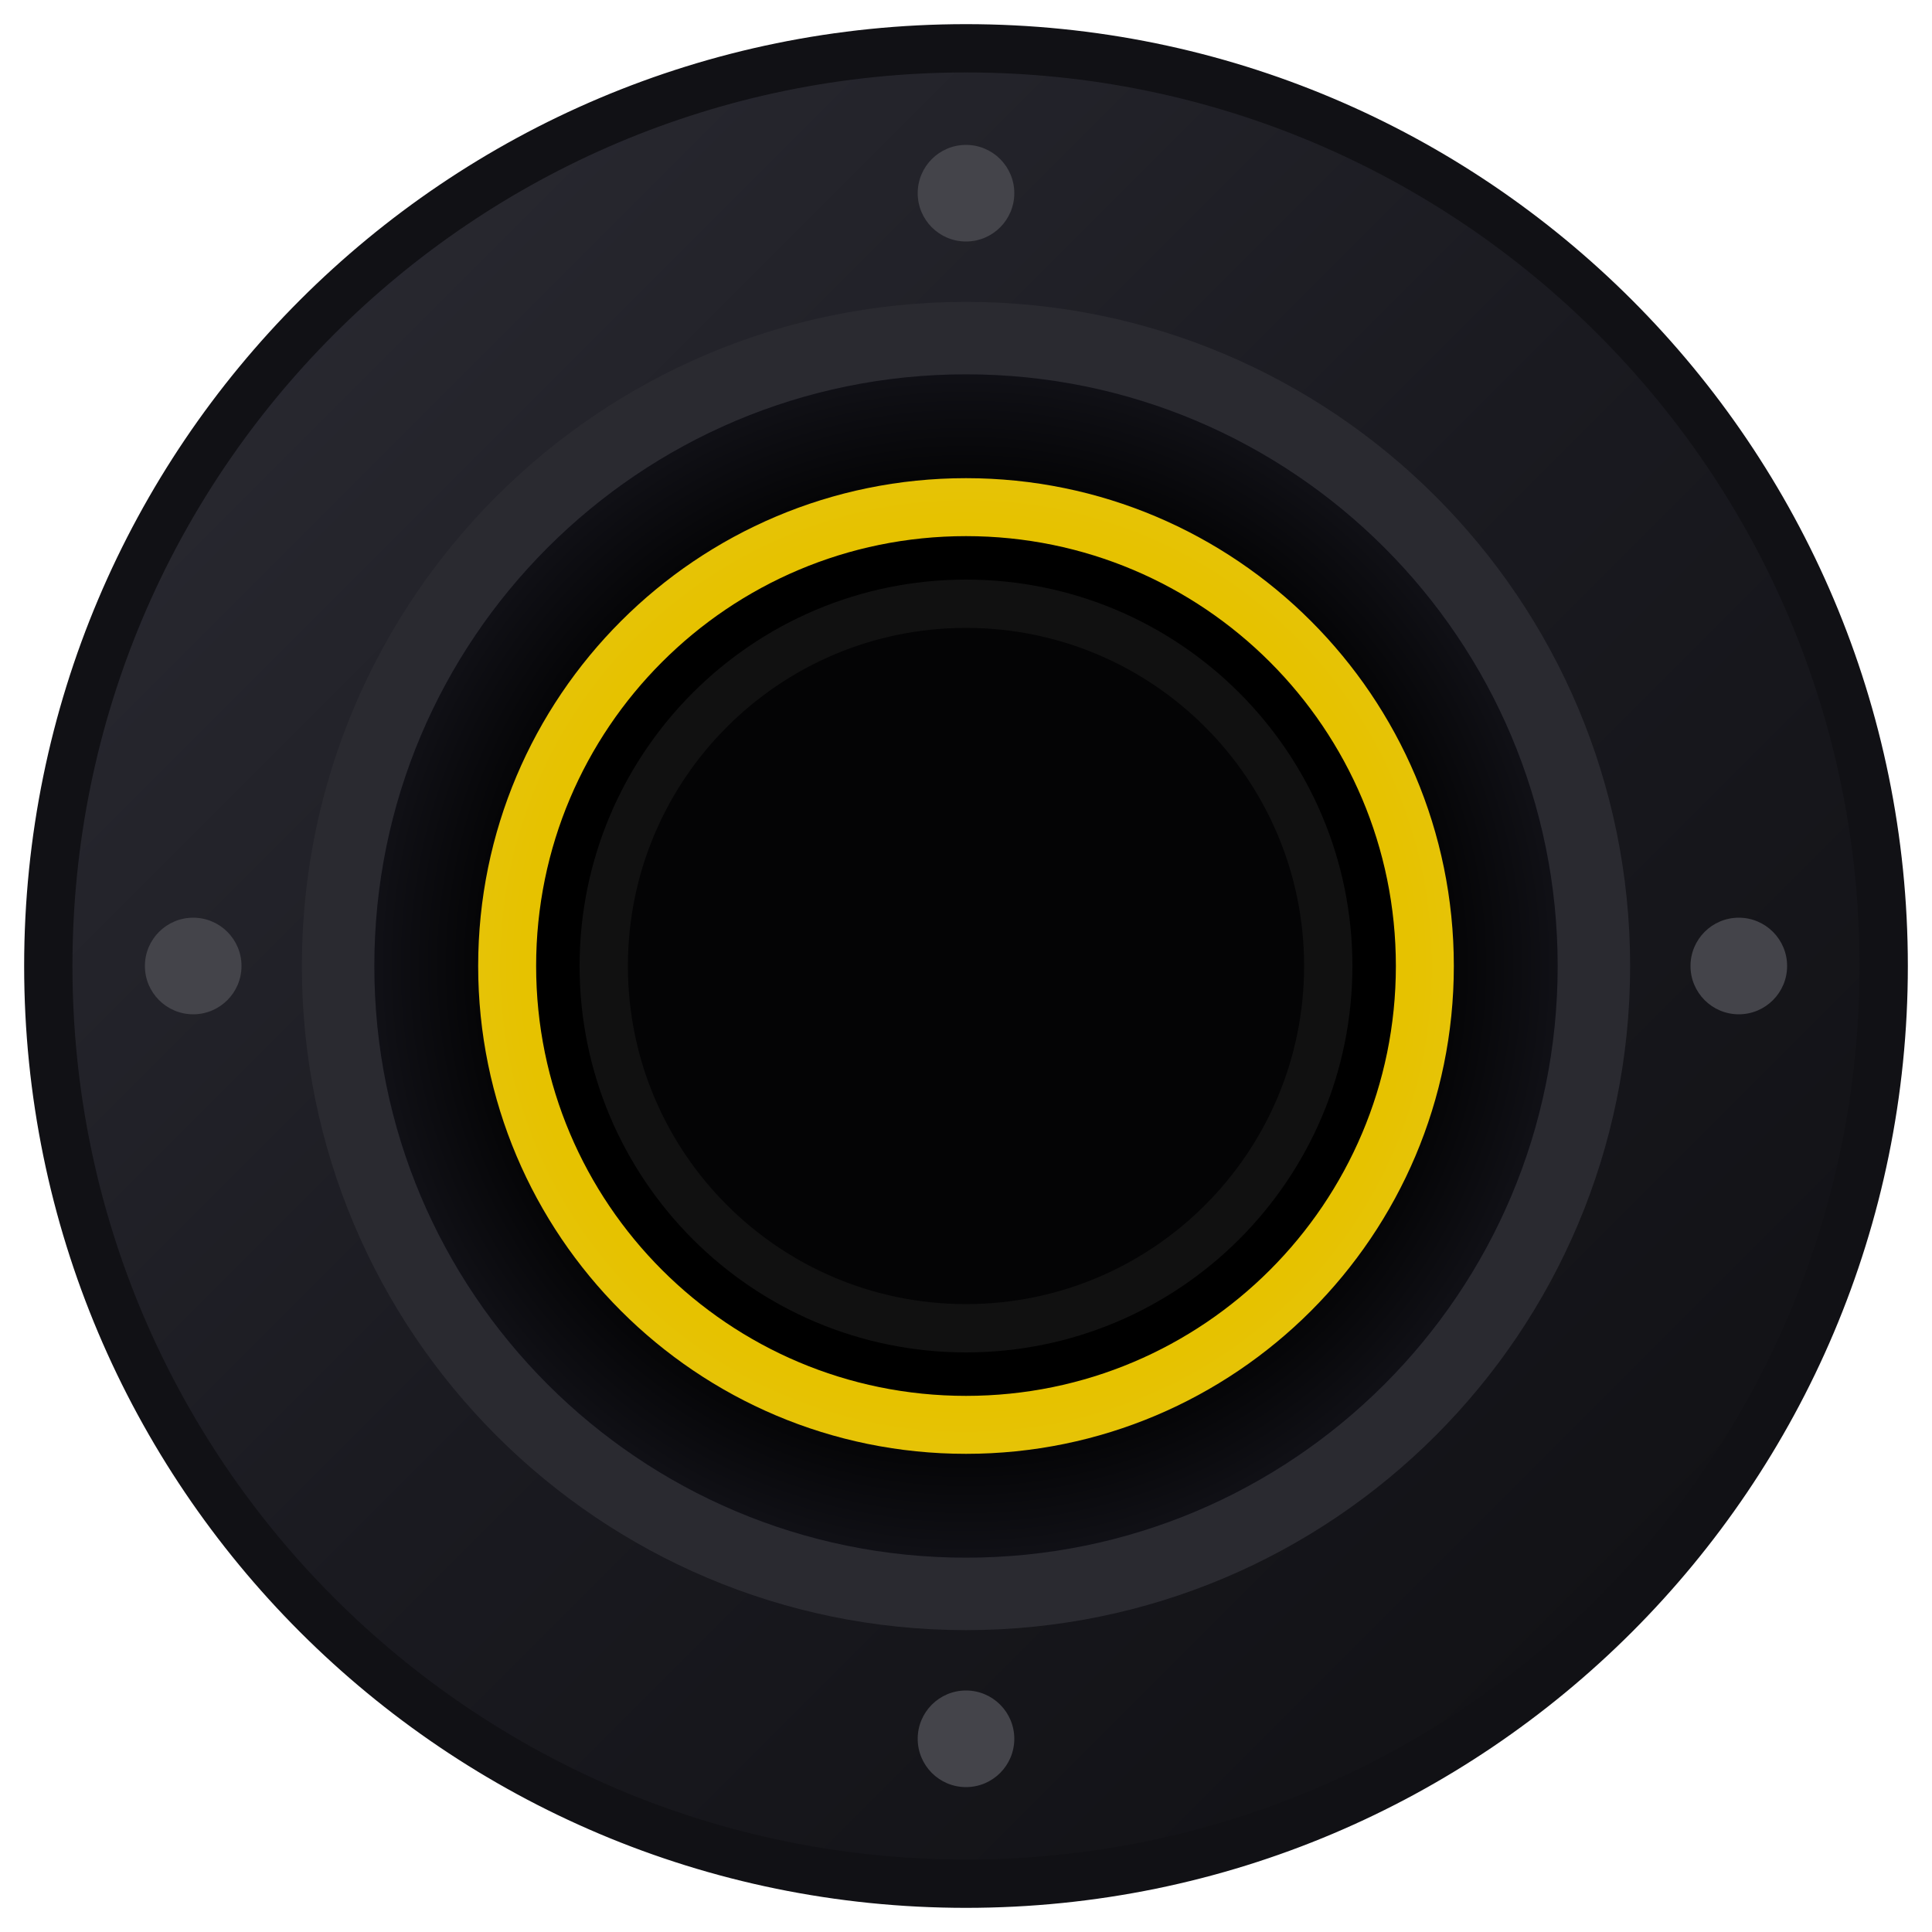
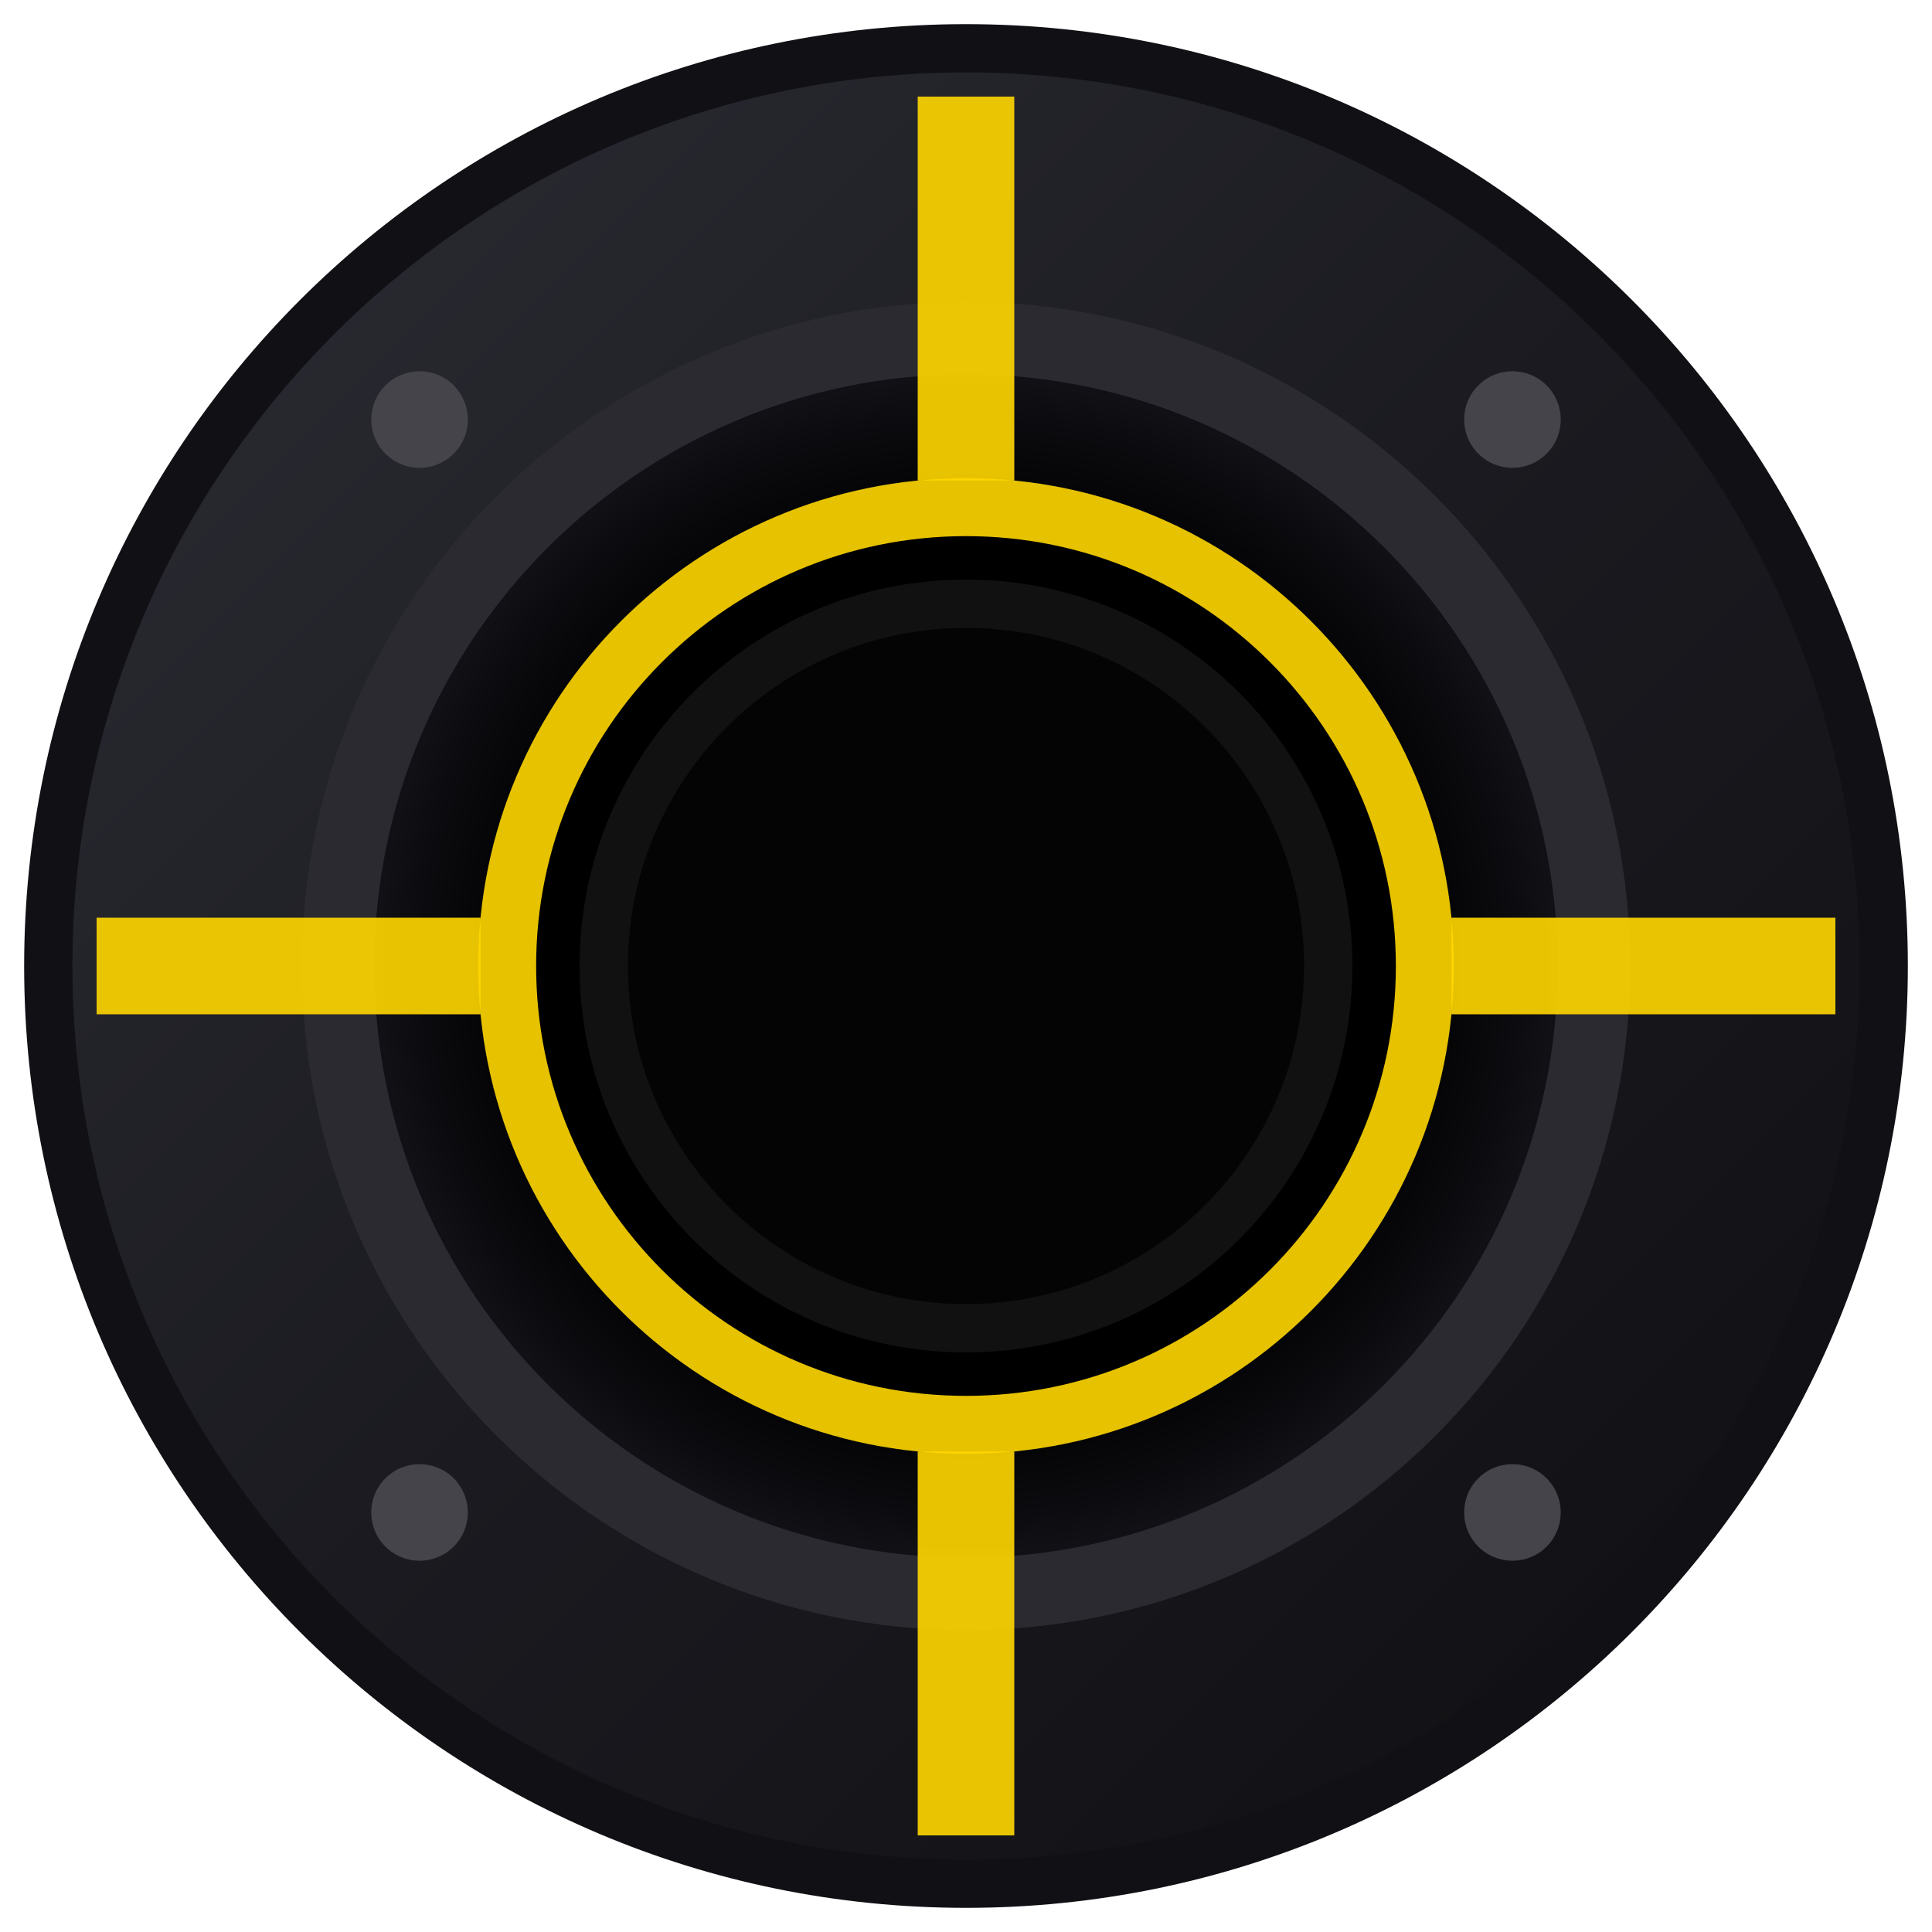
- <svg xmlns="http://www.w3.org/2000/svg" viewBox="0 0 40 40" width="40" height="40">
-   <defs>
+ <svg xmlns="http://www.w3.org/2000/svg" viewBox="0 0 40 40" width="40" height="40" version="1.1" id="svg15">
+   <defs id="defs5">
    <linearGradient id="ironFlange" x1="0%" y1="0%" x2="100%" y2="100%">
-       <stop offset="0%" stop-color="#2d2d35" />
-       <stop offset="50%" stop-color="#1a1a20" />
-       <stop offset="100%" stop-color="#0f0f12" />
+       <stop offset="0%" stop-color="#2d2d35" id="stop1" />
+       <stop offset="50%" stop-color="#1a1a20" id="stop2" />
+       <stop offset="100%" stop-color="#0f0f12" id="stop3" />
    </linearGradient>
    <radialGradient id="barrelShadow" cx="50%" cy="50%" r="50%">
-       <stop offset="70%" stop-color="#000000" />
-       <stop offset="100%" stop-color="#15151c" />
+       <stop offset="70%" stop-color="#000000" id="stop4" />
+       <stop offset="100%" stop-color="#15151c" id="stop5" />
    </radialGradient>
  </defs>
-   <circle cx="20" cy="20" r="19" fill="url(#ironFlange)" stroke="#111115" stroke-width="1" />
-   <circle cx="20" cy="4" r="1" fill="#44444a" />
-   <circle cx="20" cy="36" r="1" fill="#44444a" />
-   <circle cx="4" cy="20" r="1" fill="#44444a" />
-   <circle cx="36" cy="20" r="1" fill="#44444a" />
-   <circle cx="20" cy="20" r="13" fill="url(#barrelShadow)" stroke="#2a2a30" stroke-width="1.5" />
-   <circle cx="20" cy="20" r="9.5" fill="none" stroke="#ffd700" stroke-width="1.2" opacity="0.9" style="mix-blend-mode: screen;" />
-   <circle cx="20" cy="20" r="7.5" fill="#040405" stroke="#111" stroke-width="1" />
+   <circle cx="20" cy="20" r="19" fill="url(#ironFlange)" stroke="#111115" stroke-width="1" id="circle5" />
+   <g id="g15" transform="rotate(45,20,20)">
+     <circle cx="20" cy="4" r="1" fill="#44444a" id="circle6" />
+     <circle cx="20" cy="36" r="1" fill="#44444a" id="circle7" />
+     <circle cx="4" cy="20" r="1" fill="#44444a" id="circle8" />
+     <circle cx="36" cy="20" r="1" fill="#44444a" id="circle9" />
+   </g>
+   <circle cx="20" cy="20" r="13" fill="url(#barrelShadow)" stroke="#2a2a30" stroke-width="1.5" id="circle10" />
+   <circle cx="20" cy="20" r="9.5" fill="none" stroke="#ffd700" stroke-width="1.2" opacity="0.9" id="circle11" />
+   <circle cx="20" cy="20" r="7.5" fill="#040405" stroke="#111" stroke-width="1" id="circle12" />
+   <rect x="19" y="2" width="2" height="7.95" fill="#ffd700" opacity="0.9" id="rect12" />
+   <rect x="30.05" y="19" width="7.95" height="2" fill="#ffd700" opacity="0.9" id="rect13" />
+   <rect x="19" y="30.05" width="2" height="7.95" fill="#ffd700" opacity="0.9" id="rect14" />
+   <rect x="2" y="19" width="7.95" height="2" fill="#ffd700" opacity="0.9" id="rect15" />
</svg>
